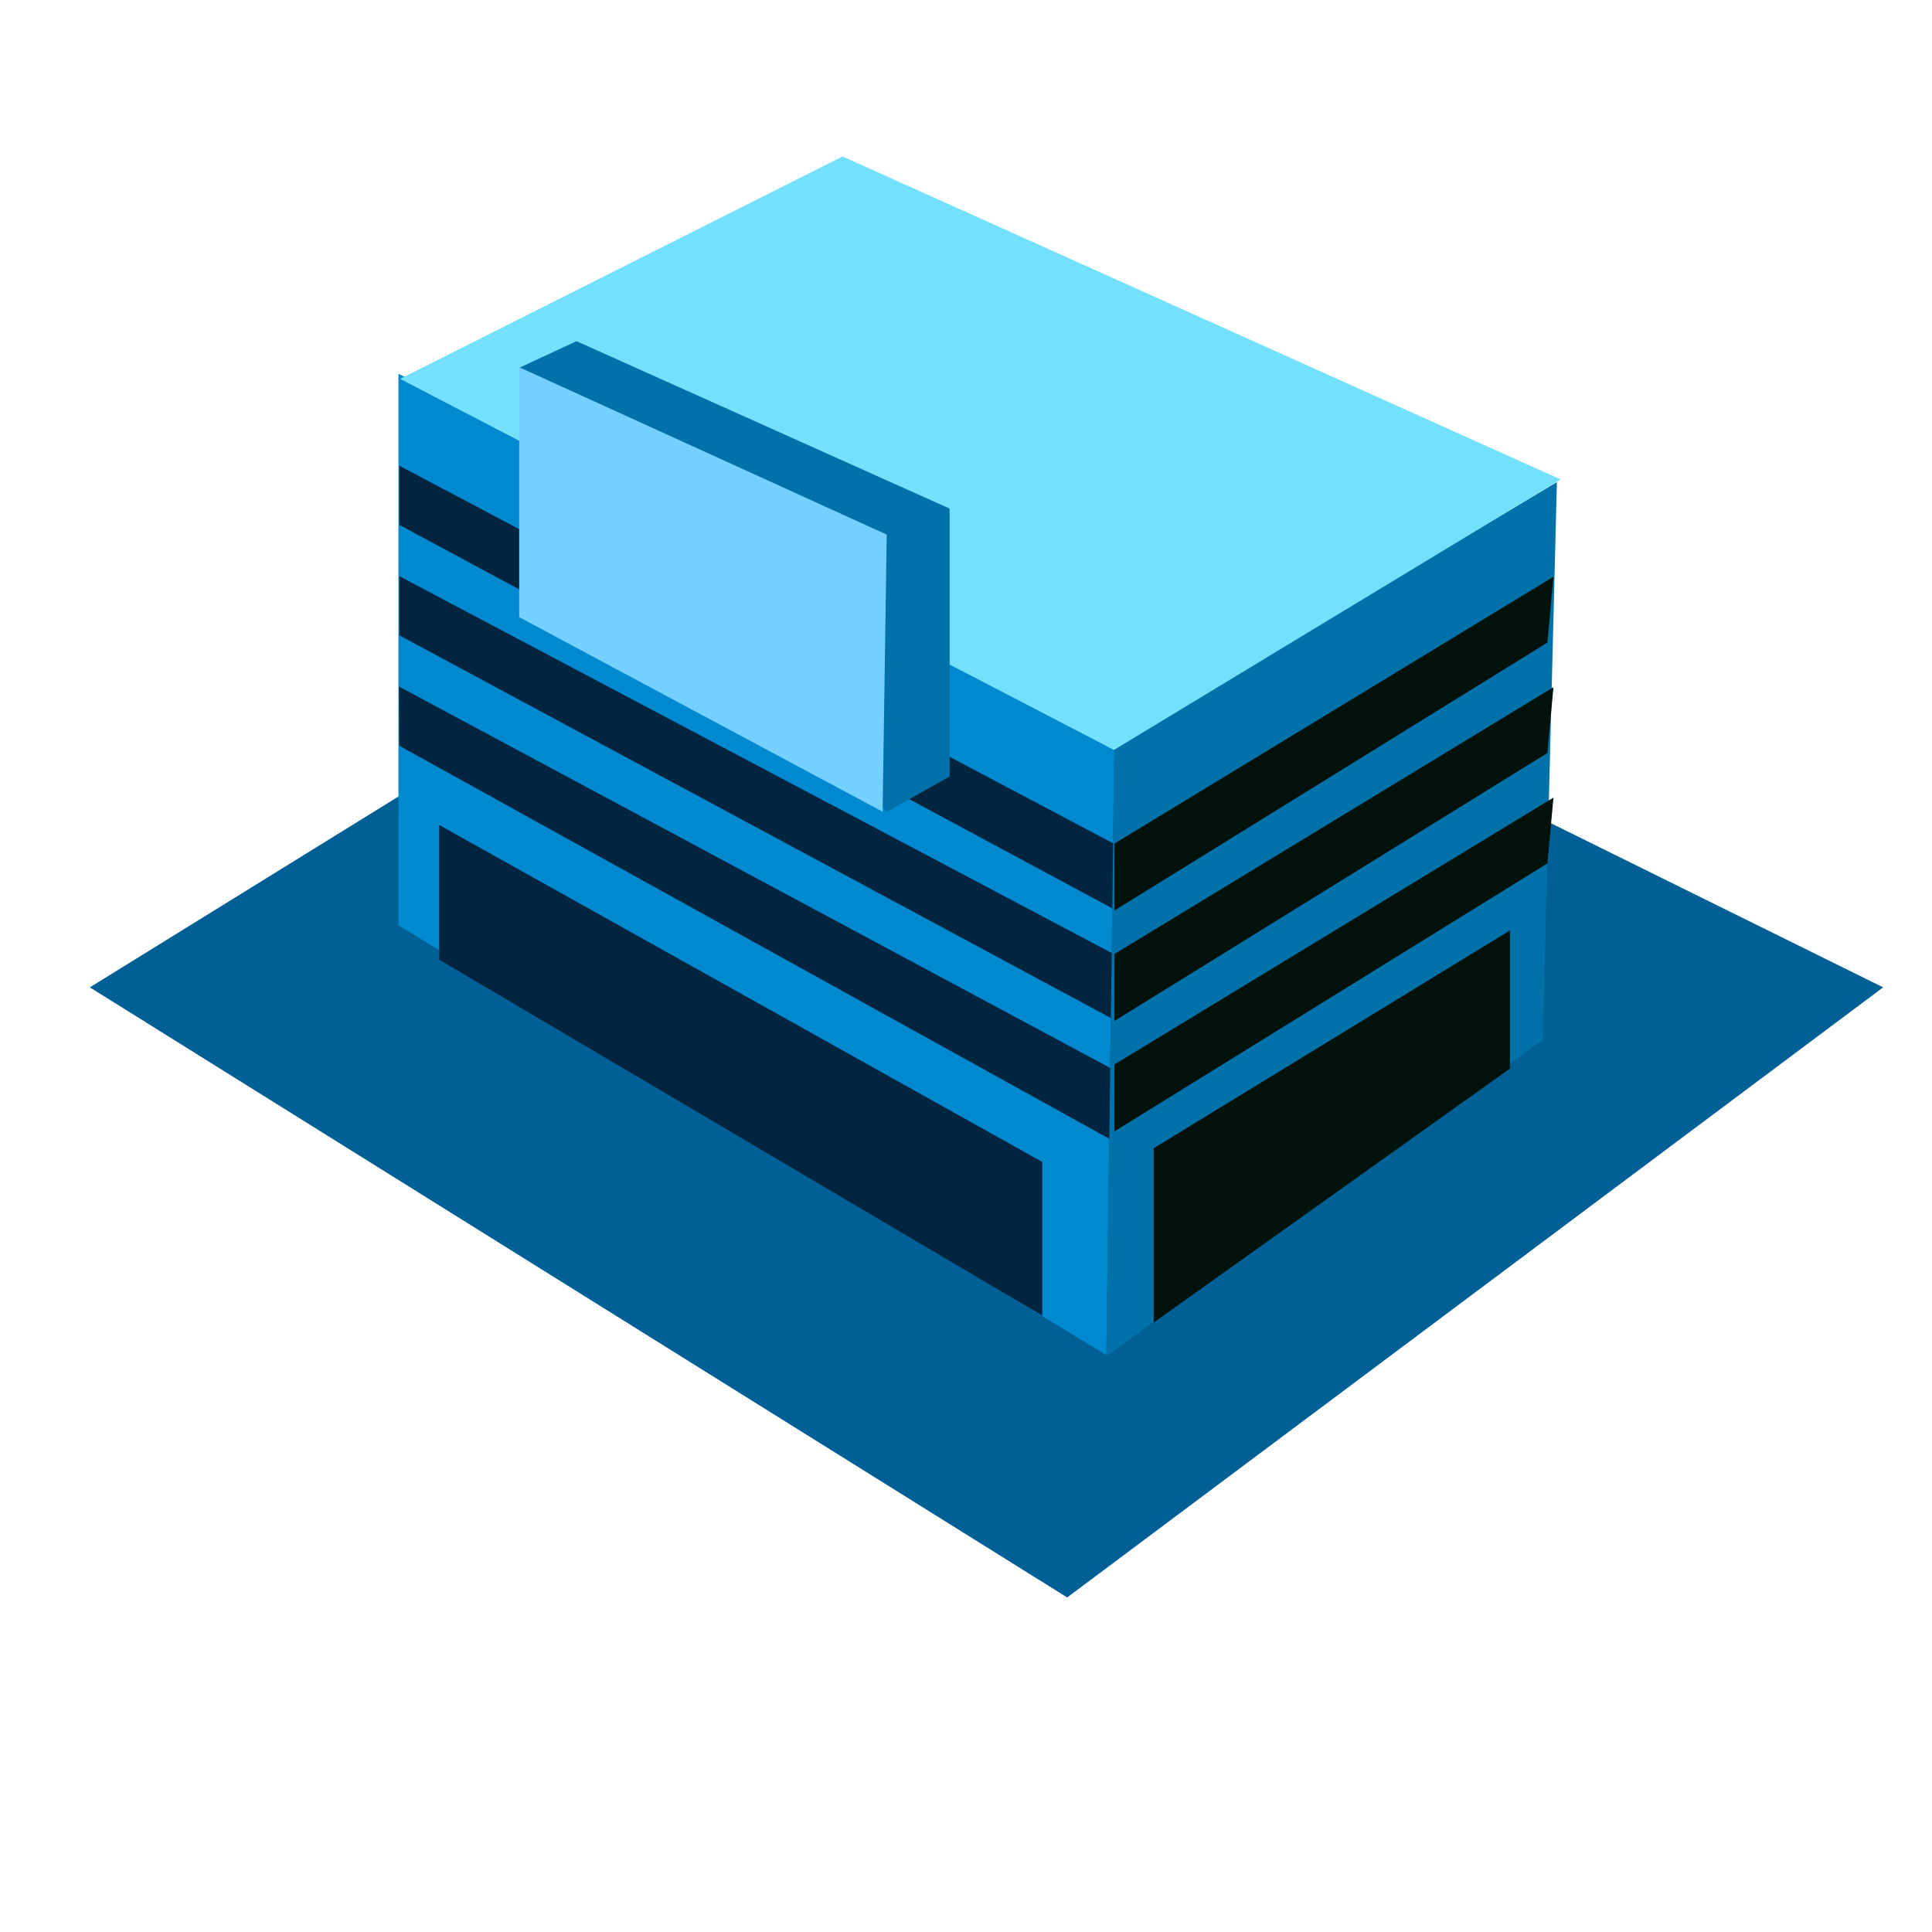
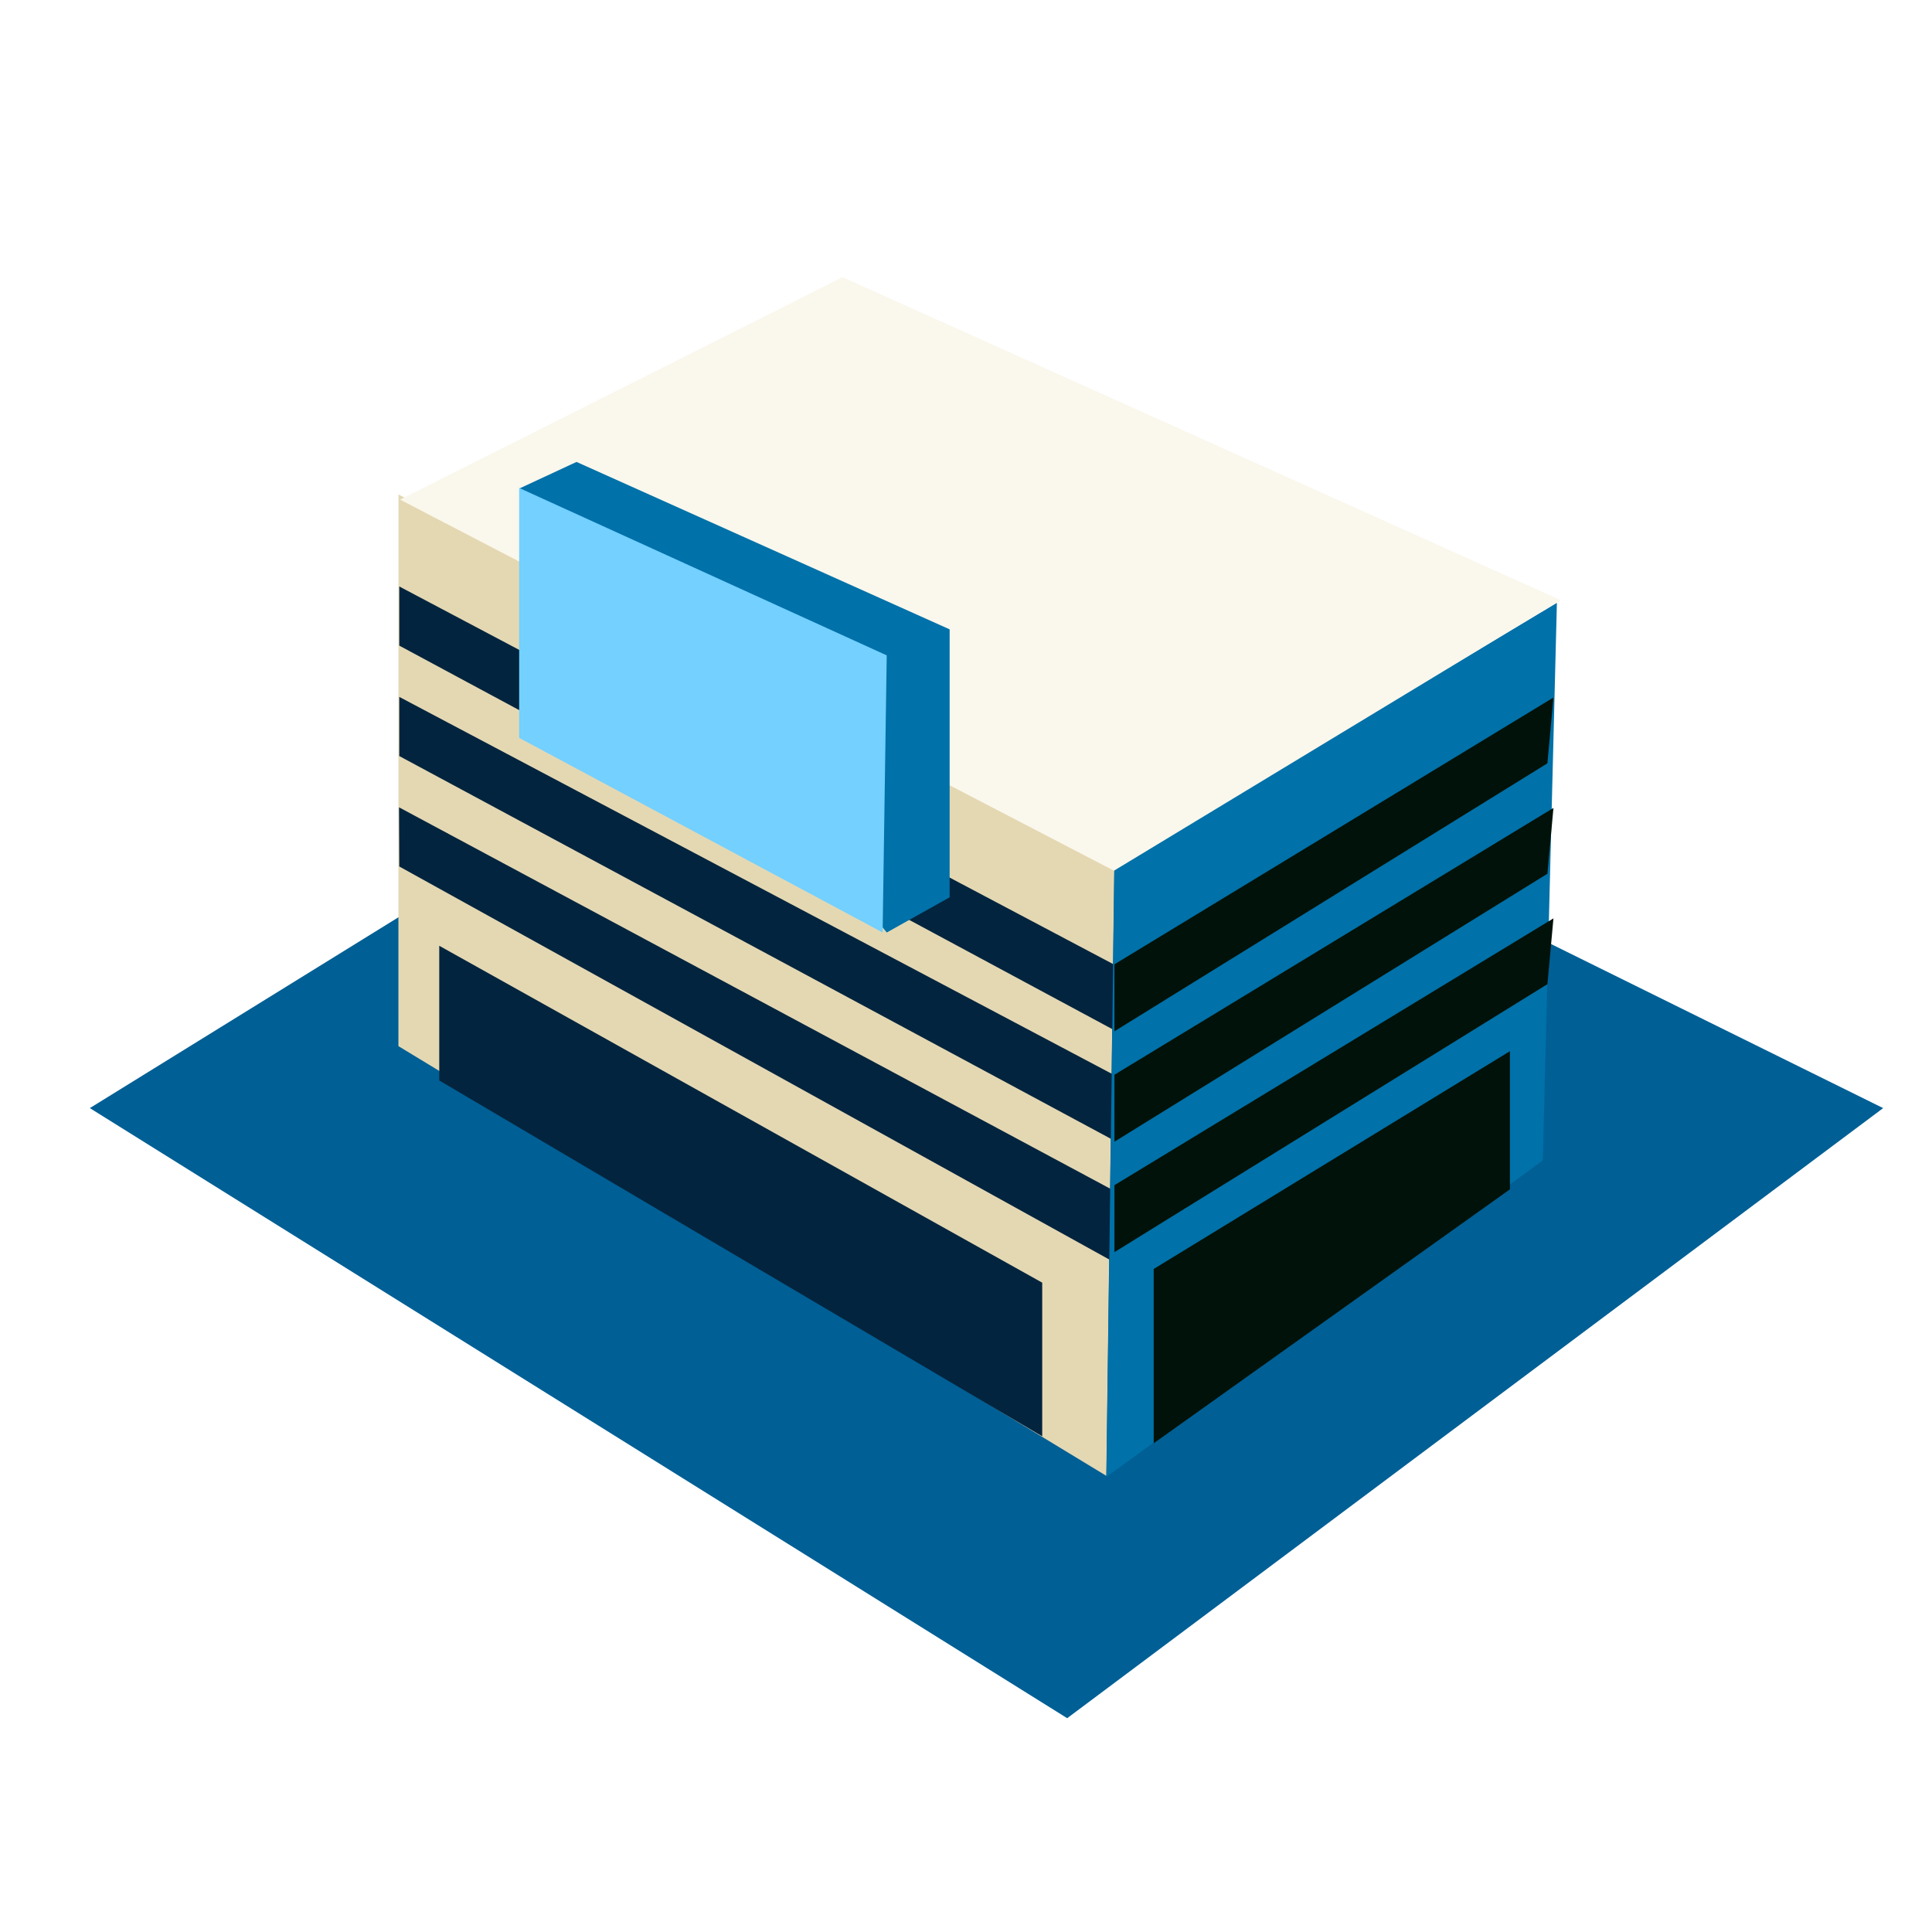
<svg xmlns="http://www.w3.org/2000/svg" width="32" height="32" viewBox="0 0 32 32">
  <defs>
-     <clipPath id="b">
+     <clipPath id="clip-ZoneCommercialHigh">
      <rect width="32" height="32" />
    </clipPath>
  </defs>
-   <g id="a">
-     <g transform="translate(1.488 6.767)">
-       <path d="M-10008-10482.843l16.188,10.105,13.515-10.105-16.512-8.157Z" transform="translate(10008 10492.43)" fill="#005f95" />
+   <g id="ZoneCommercialHigh" clip-path="url(#clip-ZoneCommercialHigh)">
+     <g id="ZoneResidential" transform="translate(1.488 8.767)">
+       <path id="Path_780" data-name="Path 780" d="M-10008-10482.843l16.188,10.105,13.515-10.105-16.512-8.157Z" transform="translate(10008 10492.43)" fill="#005f95" />
    </g>
-     <g transform="translate(-2 2.599)">
-       <path d="M-9991.4-10488.85l11.725,7.117.133-10.134-11.857-6.12Z" transform="translate(9999.999 10501.578)" fill="#0089cf" />
-       <path d="M-9989.369-10489.464l11.91,6.406v-1.086l-11.91-6.3Z" transform="translate(9997.982 10495.559)" fill="#03243e" />
-       <path d="M-9989.369-10489.464l11.91,6.406v-1.086l-11.91-6.3Z" transform="translate(9997.982 10497.388)" fill="#03243e" />
-       <path d="M-9989.369-10489.464l11.91,6.593.086-1.138-12-6.435Z" transform="translate(9997.982 10499.217)" fill="#03243e" />
-       <path d="M-9988.707-10487.747l9.987,5.894v-2.545l-9.987-5.58Z" transform="translate(9997.982 10501.044)" fill="#03243e" />
-       <path d="M-9977.839-10488.589l7.228-5.24.233-9.236-7.329,4.376Z" transform="translate(9998.165 10508.451)" fill="#0071a9" />
-       <path d="M-9991.34-10489.177l11.824,6.146,7.4-4.48-11.895-5.35Z" transform="translate(9999.967 10492.854)" fill="#73e0fc" />
-       <path d="M34.45,19.64l7.271-4.419-.1,1.09L34.45,20.749Z" transform="translate(-13.991 -8.267)" fill="#001209" />
-       <path d="M34.45,19.64l7.271-4.419-.1,1.09L34.45,20.749Z" transform="translate(-13.991 -6.438)" fill="#001209" />
-       <path d="M34.45,19.64l7.271-4.419-.1,1.09L34.45,20.749Z" transform="translate(-13.991 -4.609)" fill="#001209" />
-       <path d="M35.1,19.2,41,15.593v2.288l-5.9,4.206Z" transform="translate(-13.991 -2.781)" fill="#001209" />
-       <path d="M5.688,8.846l1.041-.583V3.825L.549,1.052-.4,1.493Z" transform="translate(11 2)" fill="#0071a9" />
-       <path d="M-9991.4-10493.844l6.02,3.223.068-4.59-6.088-2.773Z" transform="translate(10001.999 10501.467)" fill="#73d0ff" />
+     <g id="Component_203_6" data-name="Component 203 – 6" transform="translate(-2 4.599)">
+       <path id="Path_724" data-name="Path 724" d="M-9991.4-10488.85l11.725,7.117.133-10.134-11.857-6.12Z" transform="translate(9999.999 10501.578)" fill="#e4d8b3" />
+       <path id="Path_750" data-name="Path 750" d="M-9989.369-10489.464l11.91,6.406v-1.086l-11.91-6.3Z" transform="translate(9997.982 10495.559)" fill="#03243e" />
+       <path id="Path_753" data-name="Path 753" d="M-9989.369-10489.464l11.91,6.406v-1.086l-11.91-6.3Z" transform="translate(9997.982 10497.388)" fill="#03243e" />
+       <path id="Path_754" data-name="Path 754" d="M-9989.369-10489.464l11.91,6.593.086-1.138-12-6.435Z" transform="translate(9997.982 10499.217)" fill="#03243e" />
+       <path id="Path_755" data-name="Path 755" d="M-9988.707-10487.747l9.987,5.894v-2.545l-9.987-5.58Z" transform="translate(9997.982 10501.044)" fill="#03243e" />
+       <path id="Path_725" data-name="Path 725" d="M-9977.839-10488.589l7.228-5.24.233-9.236-7.329,4.376Z" transform="translate(9998.165 10508.451)" fill="#0071a9" />
+       <path id="Path_726" data-name="Path 726" d="M-9991.34-10489.177l11.824,6.146,7.4-4.48-11.895-5.35Z" transform="translate(9999.967 10492.854)" fill="#faf7ec" />
+       <path id="Path_756" data-name="Path 756" d="M34.45,19.64l7.271-4.419-.1,1.09L34.45,20.749Z" transform="translate(-13.991 -8.267)" fill="#001209" />
+       <path id="Path_757" data-name="Path 757" d="M34.45,19.64l7.271-4.419-.1,1.09L34.45,20.749Z" transform="translate(-13.991 -6.438)" fill="#001209" />
+       <path id="Path_758" data-name="Path 758" d="M34.45,19.64l7.271-4.419-.1,1.09L34.45,20.749Z" transform="translate(-13.991 -4.609)" fill="#001209" />
+       <path id="Path_759" data-name="Path 759" d="M35.1,19.2,41,15.593v2.288l-5.9,4.206Z" transform="translate(-13.991 -2.781)" fill="#001209" />
+       <path id="Path_814" data-name="Path 814" d="M5.688,8.846l1.041-.583V3.825L.549,1.052-.4,1.493Z" transform="translate(11 2)" fill="#0071a9" />
+       <path id="Path_724-2" data-name="Path 724" d="M-9991.4-10493.844l6.02,3.223.068-4.59-6.088-2.773Z" transform="translate(10001.999 10501.467)" fill="#73d0ff" />
    </g>
  </g>
</svg>
